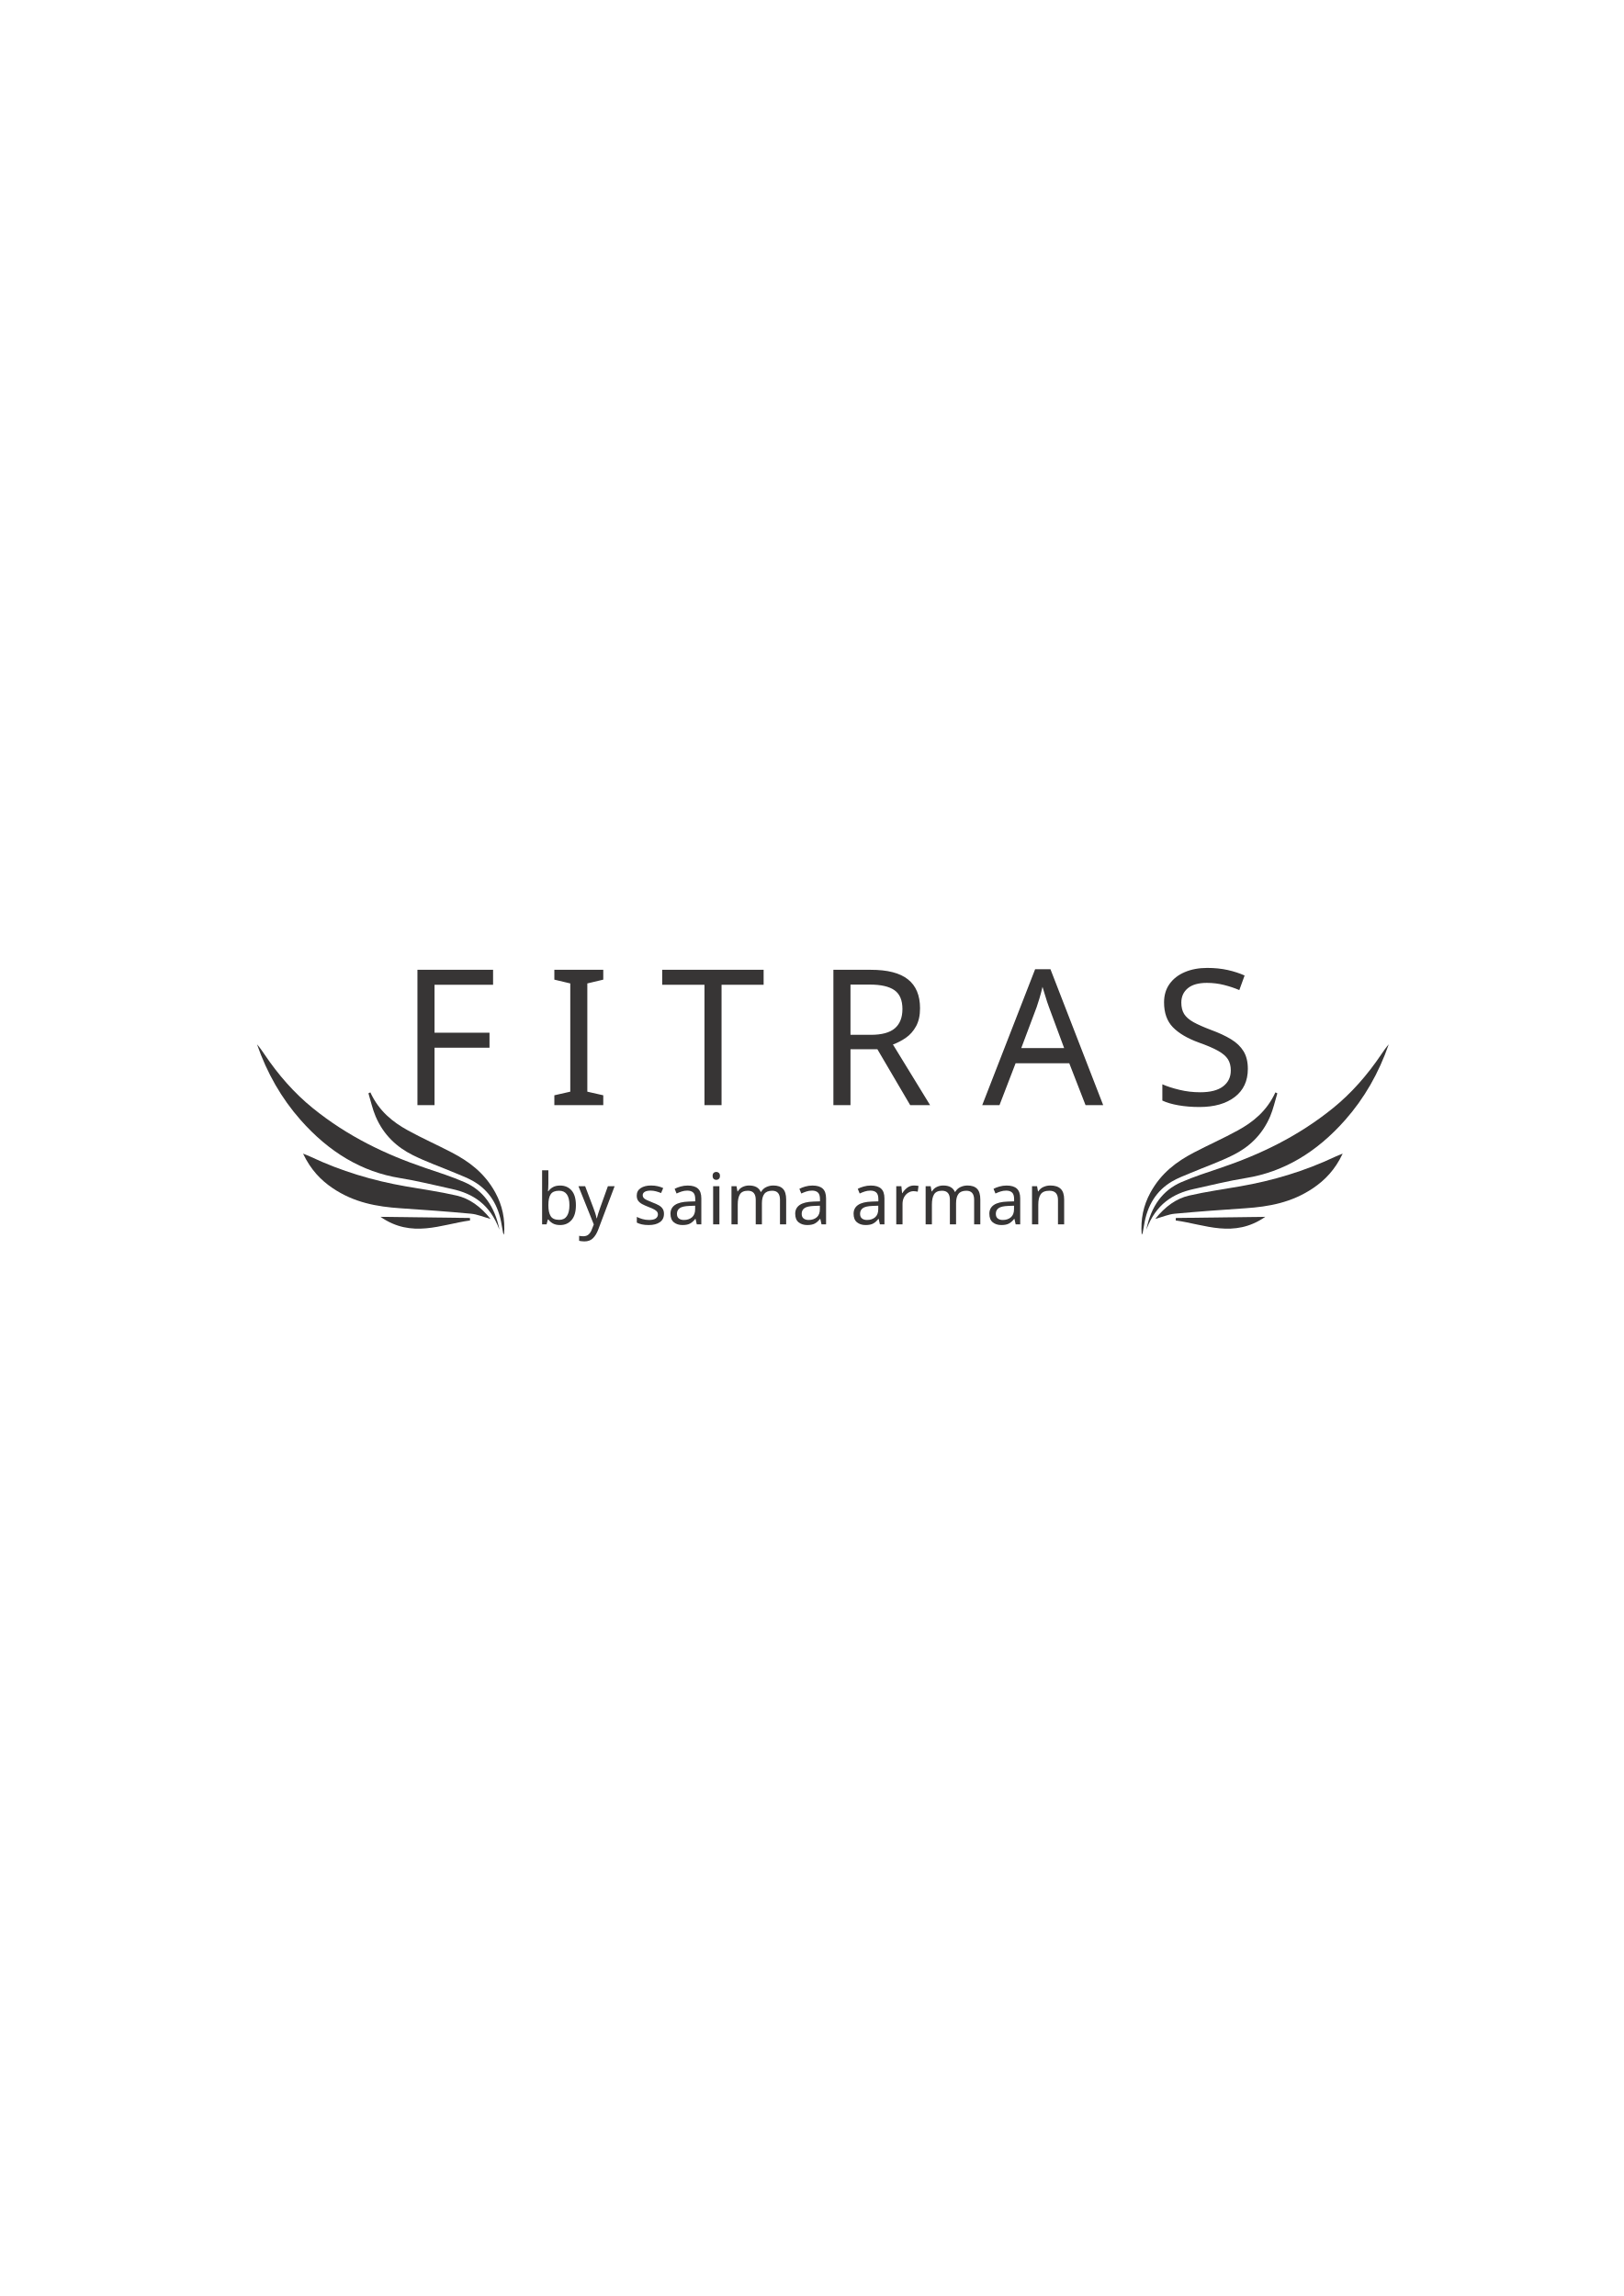
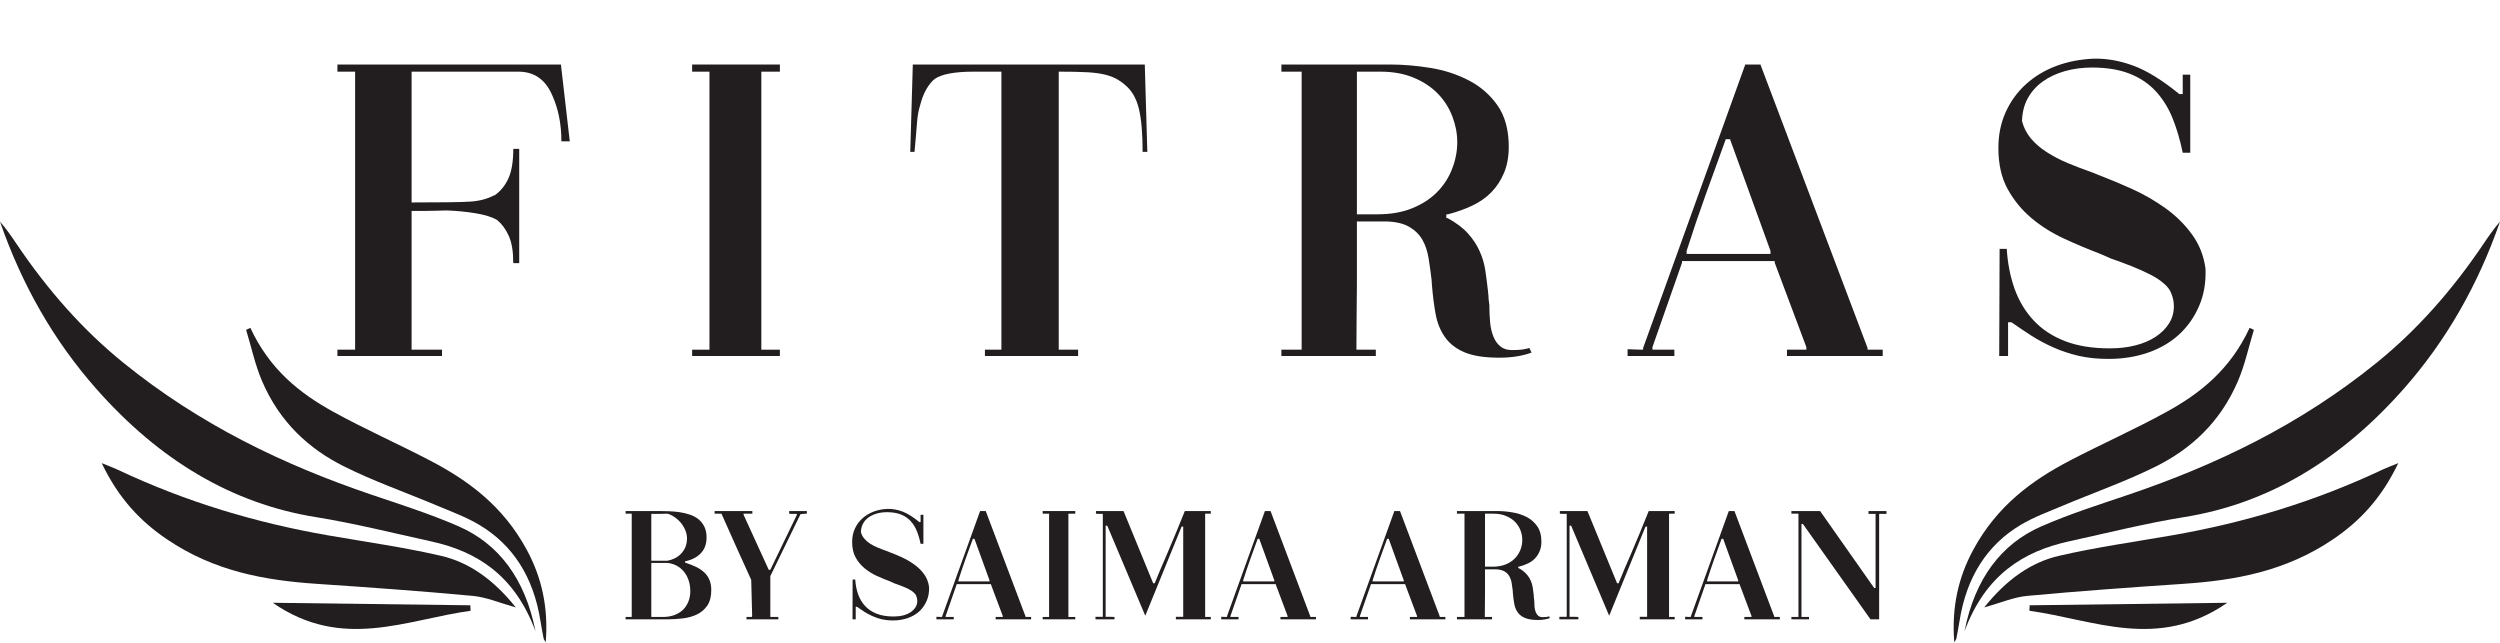
- <svg xmlns="http://www.w3.org/2000/svg" xml:space="preserve" width="793.701" height="1122.52">
+ <svg xmlns="http://www.w3.org/2000/svg" xmlns:xlink="http://www.w3.org/1999/xlink" width="414.91pt" height="106.6pt" viewBox="0 0 414.91 106.6" version="1.1">
  <defs>
-     <clipPath id="a" clipPathUnits="userSpaceOnUse">
-       <path d="M0 841.89h595.276V0H0Z" />
+     <g>
+       <symbol overflow="visible" id="glyph0-0">
+         <path style="stroke:none;" d="" />
+       </symbol>
+       <symbol overflow="visible" id="glyph0-1">
+         <path style="stroke:none;" d="M 42.484 -35.625 L 41.094 -35.625 C 41.094 -38.52 40.574 -41.086 39.547 -43.328 C 38.43 -45.898 36.566 -47.188 33.953 -47.188 L 16.234 -47.188 L 16.234 -25.484 L 16.594 -25.484 C 18.965 -25.484 20.926 -25.492 22.469 -25.516 C 24.008 -25.535 25.176 -25.57 25.969 -25.625 C 27.457 -25.715 28.785 -26.066 29.953 -26.672 L 30.031 -26.672 C 31.008 -27.367 31.766 -28.301 32.297 -29.469 C 32.836 -30.633 33.109 -32.27 33.109 -34.375 L 34.094 -34.375 L 34.094 -15.406 L 33.109 -15.406 C 33.109 -17.309 32.863 -18.812 32.375 -19.906 C 31.883 -21.008 31.242 -21.891 30.453 -22.547 C 29.609 -23.055 28.402 -23.438 26.844 -23.688 C 25.281 -23.945 23.68 -24.102 22.047 -24.156 C 21.484 -24.156 20.898 -24.137 20.297 -24.109 C 19.691 -24.086 19.117 -24.078 18.578 -24.078 C 18.047 -24.078 17.59 -24.078 17.219 -24.078 C 16.844 -24.078 16.633 -24.078 16.594 -24.078 L 16.234 -24.078 L 16.234 -1.047 L 21.281 -1.047 L 21.281 0 L 3.922 0 L 3.922 -1.047 L 6.859 -1.047 L 6.859 -47.188 L 3.922 -47.188 L 3.922 -48.375 L 41.016 -48.375 Z M 42.484 -35.625 " />
+       </symbol>
+       <symbol overflow="visible" id="glyph0-2">
+         <path style="stroke:none;" d="" />
+       </symbol>
+       <symbol overflow="visible" id="glyph0-3">
+         <path style="stroke:none;" d="M 3.922 -48.375 L 18.484 -48.375 L 18.484 -47.188 L 15.406 -47.188 L 15.406 -1.047 L 18.484 -1.047 L 18.484 0 L 3.922 0 L 3.922 -1.047 L 6.797 -1.047 L 6.797 -47.188 L 3.922 -47.188 Z M 3.922 -48.375 " />
+       </symbol>
+       <symbol overflow="visible" id="glyph0-4">
+         <path style="stroke:none;" d="M 12.812 -47.188 C 9.688 -47.188 7.539 -46.785 6.375 -45.984 C 5.906 -45.617 5.445 -45.059 5 -44.312 C 4.562 -43.562 4.199 -42.629 3.922 -41.516 C 3.68 -40.711 3.523 -39.855 3.453 -38.953 C 3.391 -38.047 3.309 -37.102 3.219 -36.125 L 3.016 -33.875 L 2.312 -33.875 L 2.734 -48.375 L 41.234 -48.375 L 41.656 -33.875 L 40.875 -33.875 C 40.875 -36.957 40.664 -39.348 40.25 -41.047 C 39.832 -42.754 39.086 -44.051 38.016 -44.938 C 37.492 -45.402 36.93 -45.789 36.328 -46.094 C 35.723 -46.395 35.008 -46.629 34.188 -46.797 C 33.375 -46.961 32.402 -47.066 31.281 -47.109 C 30.164 -47.16 28.836 -47.188 27.297 -47.188 L 26.953 -47.188 L 26.953 -1.047 L 30.172 -1.047 L 30.172 0 L 14.703 0 L 14.703 -1.047 L 17.438 -1.047 L 17.438 -47.188 Z M 12.812 -47.188 " />
+       </symbol>
+       <symbol overflow="visible" id="glyph0-5">
+         <path style="stroke:none;" d="M 45.438 -0.562 C 43.895 0 42.117 0.281 40.109 0.281 C 37.68 0.281 35.762 -0.008 34.359 -0.594 C 32.961 -1.176 31.879 -2.004 31.109 -3.078 C 30.336 -4.148 29.809 -5.422 29.531 -6.891 C 29.258 -8.355 29.051 -9.984 28.906 -11.766 C 28.906 -11.949 28.895 -12.113 28.875 -12.25 C 28.852 -12.383 28.844 -12.523 28.844 -12.672 C 28.695 -13.93 28.527 -15.129 28.344 -16.266 C 28.156 -17.41 27.816 -18.414 27.328 -19.281 C 26.836 -20.145 26.113 -20.859 25.156 -21.422 C 24.207 -21.98 22.934 -22.285 21.344 -22.328 L 16.453 -22.328 L 16.453 -11.766 C 16.453 -10.035 16.434 -8.316 16.406 -6.609 C 16.383 -4.91 16.375 -3.176 16.375 -1.406 L 16.375 -1.047 L 19.594 -1.047 L 19.594 0 L 3.922 0 L 3.922 -1.047 L 7.281 -1.047 L 7.281 -47.188 L 3.922 -47.188 L 3.922 -48.375 L 21.984 -48.375 C 24.129 -48.375 26.352 -48.184 28.656 -47.812 C 30.965 -47.438 33.094 -46.742 35.031 -45.734 C 36.965 -44.734 38.555 -43.348 39.797 -41.578 C 41.035 -39.805 41.656 -37.52 41.656 -34.719 C 41.656 -33.082 41.395 -31.645 40.875 -30.406 C 40.363 -29.176 39.664 -28.102 38.781 -27.188 C 37.895 -26.281 36.832 -25.535 35.594 -24.953 C 34.352 -24.367 33.008 -23.887 31.562 -23.516 L 31.297 -23.516 L 31.297 -22.891 L 31.5 -22.891 C 32.945 -22.098 34.078 -21.242 34.891 -20.328 C 35.711 -19.422 36.352 -18.449 36.812 -17.422 C 37.277 -16.398 37.598 -15.324 37.766 -14.203 C 37.93 -13.086 38.082 -11.918 38.219 -10.703 C 38.219 -10.566 38.227 -10.426 38.25 -10.281 C 38.281 -10.145 38.297 -9.98 38.297 -9.797 C 38.297 -9.473 38.316 -9.238 38.359 -9.094 C 38.359 -9 38.367 -8.895 38.391 -8.781 C 38.422 -8.664 38.438 -8.559 38.438 -8.469 C 38.438 -7.445 38.477 -6.477 38.562 -5.562 C 38.652 -4.656 38.844 -3.863 39.125 -3.188 C 39.402 -2.508 39.789 -1.973 40.281 -1.578 C 40.77 -1.18 41.41 -0.984 42.203 -0.984 C 42.949 -0.984 43.535 -1.016 43.953 -1.078 C 44.379 -1.148 44.754 -1.234 45.078 -1.328 Z M 19.875 -23.516 C 22.07 -23.516 24 -23.852 25.656 -24.531 C 27.309 -25.207 28.688 -26.102 29.781 -27.219 C 30.883 -28.34 31.711 -29.629 32.266 -31.078 C 32.824 -32.523 33.109 -33.992 33.109 -35.484 C 33.109 -36.93 32.836 -38.352 32.297 -39.75 C 31.766 -41.152 30.973 -42.406 29.922 -43.5 C 28.867 -44.602 27.535 -45.492 25.922 -46.172 C 24.316 -46.848 22.465 -47.188 20.375 -47.188 L 16.453 -47.188 L 16.453 -23.516 Z M 19.875 -23.516 " />
+       </symbol>
+       <symbol overflow="visible" id="glyph0-6">
+         <path style="stroke:none;" d="M 42 0 L 26.109 0 L 26.109 -1.047 L 29.328 -1.047 L 29.328 -1.469 L 24.078 -15.469 L 24.078 -15.75 L 8.688 -15.75 L 8.688 -15.469 L 3.781 -1.469 L 3.781 -1.047 L 7.422 -1.047 L 7.422 0 L -0.344 0 L -0.344 -1.125 L 1.891 -1.047 L 2.234 -1.047 L 2.234 -1.328 L 19.188 -48.375 L 21.703 -48.375 L 39.484 -1.328 L 39.484 -1.047 L 42 -1.047 Z M 23.375 -17.438 L 16.656 -35.984 L 15.953 -35.984 C 14.836 -32.898 13.715 -29.805 12.594 -26.703 C 11.477 -23.598 10.43 -20.508 9.453 -17.438 L 9.453 -16.938 L 23.375 -16.938 Z M 23.375 -17.438 " />
+       </symbol>
+       <symbol overflow="visible" id="glyph0-7">
+         <path style="stroke:none;" d="M 38.297 -14.484 C 38.387 -12.203 38.035 -10.137 37.234 -8.297 C 36.441 -6.453 35.332 -4.871 33.906 -3.562 C 32.488 -2.258 30.773 -1.258 28.766 -0.562 C 26.766 0.133 24.57 0.484 22.188 0.484 C 20.363 0.484 18.707 0.309 17.219 -0.031 C 15.727 -0.383 14.324 -0.852 13.016 -1.438 C 11.711 -2.02 10.496 -2.672 9.375 -3.391 C 8.258 -4.117 7.164 -4.852 6.094 -5.594 L 5.531 -5.594 L 5.531 0 L 4.062 0 L 4.125 -17.781 L 5.312 -17.781 C 5.457 -15.395 5.891 -13.184 6.609 -11.156 C 7.336 -9.133 8.391 -7.383 9.766 -5.906 C 11.137 -4.438 12.863 -3.293 14.938 -2.484 C 17.02 -1.672 19.508 -1.266 22.406 -1.266 C 23.934 -1.266 25.344 -1.426 26.625 -1.75 C 27.914 -2.07 29.039 -2.547 30 -3.172 C 30.957 -3.805 31.703 -4.547 32.234 -5.391 C 32.773 -6.23 33.047 -7.191 33.047 -8.266 C 33.047 -9.004 32.902 -9.703 32.625 -10.359 C 32.438 -10.918 32.035 -11.469 31.422 -12 C 30.816 -12.539 30.059 -13.039 29.156 -13.5 C 28.25 -13.965 27.23 -14.426 26.109 -14.875 C 24.992 -15.32 23.824 -15.754 22.609 -16.172 L 20.859 -16.938 C 18.898 -17.684 16.902 -18.523 14.875 -19.453 C 12.844 -20.387 11.02 -21.535 9.406 -22.891 C 7.801 -24.242 6.48 -25.852 5.453 -27.719 C 4.43 -29.582 3.922 -31.848 3.922 -34.516 C 3.922 -36.699 4.328 -38.691 5.141 -40.484 C 5.961 -42.285 7.082 -43.828 8.5 -45.109 C 9.926 -46.398 11.594 -47.406 13.5 -48.125 C 15.414 -48.84 17.492 -49.25 19.734 -49.344 C 21.93 -49.395 24.148 -48.996 26.391 -48.156 C 28.629 -47.32 31.148 -45.758 33.953 -43.469 L 34.516 -43.469 L 34.516 -46.688 L 35.766 -46.688 L 35.766 -33.734 L 34.516 -33.734 C 34.086 -35.836 33.523 -37.75 32.828 -39.469 C 32.129 -41.195 31.195 -42.691 30.031 -43.953 C 28.863 -45.211 27.414 -46.18 25.688 -46.859 C 23.957 -47.535 21.879 -47.875 19.453 -47.875 C 17.867 -47.875 16.371 -47.676 14.969 -47.281 C 13.57 -46.883 12.348 -46.309 11.297 -45.562 C 10.254 -44.82 9.426 -43.898 8.812 -42.797 C 8.207 -41.703 7.883 -40.43 7.844 -38.984 C 8.121 -37.91 8.613 -36.949 9.312 -36.109 C 10.008 -35.273 10.883 -34.52 11.938 -33.844 C 12.988 -33.164 14.156 -32.555 15.438 -32.016 C 16.715 -31.484 18.082 -30.961 19.531 -30.453 L 20.578 -30.031 C 22.305 -29.375 24.148 -28.602 26.109 -27.719 C 28.066 -26.832 29.91 -25.77 31.641 -24.531 C 33.367 -23.301 34.836 -21.852 36.047 -20.188 C 37.262 -18.531 38.016 -16.629 38.297 -14.484 Z M 38.297 -14.484 " />
+       </symbol>
+       <symbol overflow="visible" id="glyph1-0">
+         <path style="stroke:none;" d="" />
+       </symbol>
+       <symbol overflow="visible" id="glyph1-1">
+         <path style="stroke:none;" d="M 11.406 -9.391 L 11.484 -9.391 C 12.074 -9.191 12.633 -8.973 13.156 -8.734 C 13.676 -8.492 14.129 -8.195 14.516 -7.844 C 14.91 -7.5 15.211 -7.082 15.422 -6.594 C 15.637 -6.113 15.75 -5.535 15.75 -4.859 C 15.75 -3.785 15.527 -2.926 15.094 -2.281 C 14.656 -1.645 14.082 -1.152 13.375 -0.812 C 12.676 -0.477 11.898 -0.258 11.047 -0.156 C 10.203 -0.051 9.367 0 8.547 0 L 1.531 0 L 1.531 -0.391 L 2.547 -0.391 L 2.547 -17.531 L 1.531 -17.531 L 1.531 -17.969 L 7.094 -17.969 C 7.602 -17.969 8.148 -17.957 8.734 -17.938 C 9.324 -17.914 9.914 -17.863 10.5 -17.781 C 11.09 -17.695 11.656 -17.559 12.188 -17.375 C 12.727 -17.195 13.203 -16.945 13.609 -16.625 C 14.012 -16.301 14.344 -15.887 14.594 -15.391 C 14.84 -14.898 14.969 -14.301 14.969 -13.594 C 14.969 -12.52 14.66 -11.652 14.047 -11 C 13.43 -10.344 12.586 -9.887 11.516 -9.641 L 11.406 -9.641 Z M 8.453 -9.719 C 8.848 -9.789 9.238 -9.914 9.625 -10.094 C 10.02 -10.277 10.375 -10.531 10.688 -10.844 C 10.996 -11.152 11.25 -11.523 11.438 -11.953 C 11.621 -12.387 11.719 -12.895 11.719 -13.469 C 11.719 -13.902 11.621 -14.348 11.438 -14.797 C 11.25 -15.242 10.996 -15.656 10.688 -16.031 C 10.375 -16.402 10.02 -16.723 9.625 -16.984 C 9.238 -17.254 8.848 -17.438 8.453 -17.531 L 8.422 -17.531 C 8.234 -17.531 8.02 -17.523 7.781 -17.516 C 7.551 -17.504 7.316 -17.5 7.078 -17.5 L 5.797 -17.5 L 5.797 -9.719 Z M 7.703 -0.391 C 8.367 -0.391 8.977 -0.484 9.531 -0.672 C 10.09 -0.867 10.578 -1.148 10.984 -1.516 C 11.387 -1.887 11.703 -2.344 11.922 -2.875 C 12.148 -3.402 12.266 -4.008 12.266 -4.688 C 12.266 -5.426 12.148 -6.082 11.922 -6.656 C 11.703 -7.227 11.41 -7.707 11.047 -8.094 C 10.68 -8.488 10.27 -8.789 9.812 -9 C 9.352 -9.207 8.887 -9.328 8.422 -9.359 L 5.797 -9.359 L 5.797 -0.391 Z M 7.703 -0.391 " />
+       </symbol>
+       <symbol overflow="visible" id="glyph1-2">
+         <path style="stroke:none;" d="M 10.609 0 L 5.328 0 L 5.328 -0.391 L 6.188 -0.391 L 6.266 -0.516 L 6.109 -6.547 C 5.305 -8.336 4.477 -10.164 3.625 -12.031 C 2.781 -13.902 1.961 -15.738 1.172 -17.531 L 0.031 -17.531 L 0.031 -17.969 L 6.297 -17.969 L 6.297 -17.531 L 4.844 -17.531 L 4.844 -17.344 L 9.016 -8.219 L 9.281 -8.219 L 13.672 -17.312 L 13.672 -17.5 L 13.234 -17.5 C 13.109 -17.5 12.992 -17.5 12.891 -17.5 C 12.785 -17.5 12.621 -17.508 12.406 -17.531 L 12.406 -17.969 L 15.344 -17.969 L 15.344 -17.547 L 14.406 -17.469 L 14.297 -17.469 L 9.312 -7.234 L 9.281 -7.234 L 9.281 -0.391 L 10.609 -0.391 Z M 10.609 0 " />
+       </symbol>
+       <symbol overflow="visible" id="glyph1-3">
+         <path style="stroke:none;" d="" />
+       </symbol>
+       <symbol overflow="visible" id="glyph1-4">
+         <path style="stroke:none;" d="M 14.297 -5.375 C 14.336 -4.531 14.207 -3.762 13.906 -3.078 C 13.613 -2.391 13.199 -1.801 12.672 -1.312 C 12.141 -0.832 11.496 -0.461 10.75 -0.203 C 10.008 0.055 9.195 0.188 8.312 0.188 C 7.645 0.188 7.027 0.121 6.469 0 C 5.914 -0.133 5.395 -0.312 4.906 -0.531 C 4.426 -0.746 3.977 -0.988 3.562 -1.25 C 3.145 -1.52 2.738 -1.797 2.344 -2.078 L 2.125 -2.078 L 2.125 0 L 1.594 0 L 1.609 -6.609 L 2.047 -6.609 C 2.098 -5.723 2.258 -4.898 2.531 -4.141 C 2.801 -3.391 3.191 -2.738 3.703 -2.188 C 4.211 -1.645 4.852 -1.223 5.625 -0.922 C 6.395 -0.617 7.316 -0.469 8.391 -0.469 C 8.961 -0.469 9.488 -0.523 9.969 -0.641 C 10.445 -0.762 10.863 -0.941 11.219 -1.172 C 11.57 -1.41 11.848 -1.688 12.047 -2 C 12.242 -2.309 12.344 -2.664 12.344 -3.062 C 12.344 -3.34 12.289 -3.602 12.188 -3.844 C 12.125 -4.051 11.977 -4.254 11.75 -4.453 C 11.52 -4.66 11.238 -4.848 10.906 -5.016 C 10.57 -5.191 10.195 -5.359 9.781 -5.516 C 9.363 -5.68 8.926 -5.844 8.469 -6 L 7.828 -6.297 C 7.098 -6.566 6.352 -6.875 5.594 -7.219 C 4.844 -7.57 4.164 -8 3.562 -8.5 C 2.969 -8.996 2.477 -9.598 2.094 -10.297 C 1.719 -10.992 1.531 -11.832 1.531 -12.812 C 1.531 -13.633 1.68 -14.379 1.984 -15.047 C 2.285 -15.711 2.703 -16.281 3.234 -16.75 C 3.762 -17.227 4.383 -17.602 5.094 -17.875 C 5.801 -18.145 6.57 -18.297 7.406 -18.328 C 8.215 -18.348 9.039 -18.199 9.875 -17.891 C 10.707 -17.578 11.645 -16.992 12.688 -16.141 L 12.891 -16.141 L 12.891 -17.344 L 13.359 -17.344 L 13.359 -12.531 L 12.891 -12.531 C 12.734 -13.309 12.523 -14.02 12.266 -14.656 C 12.004 -15.301 11.652 -15.859 11.219 -16.328 C 10.789 -16.793 10.254 -17.156 9.609 -17.406 C 8.973 -17.652 8.207 -17.781 7.312 -17.781 C 6.719 -17.781 6.16 -17.707 5.641 -17.562 C 5.117 -17.414 4.66 -17.199 4.266 -16.922 C 3.879 -16.648 3.57 -16.305 3.344 -15.891 C 3.125 -15.484 3.004 -15.012 2.984 -14.484 C 3.086 -14.086 3.27 -13.73 3.531 -13.422 C 3.789 -13.109 4.113 -12.82 4.5 -12.562 C 4.895 -12.312 5.332 -12.086 5.812 -11.891 C 6.289 -11.691 6.797 -11.496 7.328 -11.312 L 7.719 -11.156 C 8.363 -10.914 9.051 -10.629 9.781 -10.297 C 10.508 -9.961 11.191 -9.566 11.828 -9.109 C 12.473 -8.648 13.02 -8.113 13.469 -7.5 C 13.914 -6.883 14.191 -6.176 14.297 -5.375 Z M 14.297 -5.375 " />
+       </symbol>
+       <symbol overflow="visible" id="glyph1-5">
+         <path style="stroke:none;" d="M 15.594 0 L 9.703 0 L 9.703 -0.391 L 10.891 -0.391 L 10.891 -0.547 L 8.938 -5.75 L 8.938 -5.844 L 3.219 -5.844 L 3.219 -5.75 L 1.406 -0.547 L 1.406 -0.391 L 2.75 -0.391 L 2.75 0 L -0.125 0 L -0.125 -0.422 L 0.703 -0.391 L 0.828 -0.391 L 0.828 -0.5 L 7.125 -17.969 L 8.062 -17.969 L 14.656 -0.5 L 14.656 -0.391 L 15.594 -0.391 Z M 8.688 -6.469 L 6.188 -13.359 L 5.922 -13.359 C 5.504 -12.211 5.086 -11.059 4.672 -9.906 C 4.266 -8.758 3.879 -7.613 3.516 -6.469 L 3.516 -6.297 L 8.688 -6.297 Z M 8.688 -6.469 " />
+       </symbol>
+       <symbol overflow="visible" id="glyph1-6">
+         <path style="stroke:none;" d="M 1.531 -17.969 L 6.938 -17.969 L 6.938 -17.531 L 5.797 -17.531 L 5.797 -0.391 L 6.938 -0.391 L 6.938 0 L 1.531 0 L 1.531 -0.391 L 2.594 -0.391 L 2.594 -17.531 L 1.531 -17.531 Z M 1.531 -17.969 " />
+       </symbol>
+       <symbol overflow="visible" id="glyph1-7">
+         <path style="stroke:none;" d="M 20.672 -17.531 L 19.734 -17.531 L 19.734 -0.391 L 20.672 -0.391 L 20.672 0 L 14.875 0 L 14.875 -0.422 L 16.094 -0.422 L 16.094 -15.391 L 15.828 -15.391 L 9.797 -0.594 L 3.484 -15.547 L 3.219 -15.547 L 3.219 -0.422 L 4.031 -0.422 C 4.164 -0.422 4.27 -0.414 4.344 -0.406 C 4.426 -0.395 4.539 -0.391 4.688 -0.391 L 4.688 0 L 1.531 0 L 1.531 -0.422 L 2.75 -0.422 L 2.75 -17.5 L 2.078 -17.5 C 1.992 -17.5 1.918 -17.504 1.859 -17.516 C 1.797 -17.523 1.711 -17.531 1.609 -17.531 L 1.609 -17.969 L 6.188 -17.969 L 11.109 -5.984 L 11.359 -5.984 C 11.668 -6.762 11.988 -7.535 12.312 -8.297 C 12.645 -9.055 12.977 -9.828 13.312 -10.609 C 13.832 -11.836 14.348 -13.062 14.859 -14.281 C 15.367 -15.508 15.867 -16.738 16.359 -17.969 L 20.672 -17.969 Z M 20.672 -17.531 " />
+       </symbol>
+       <symbol overflow="visible" id="glyph1-8">
+         <path style="stroke:none;" d="M 16.953 -0.203 C 16.379 0.004 15.715 0.109 14.969 0.109 C 14.07 0.109 13.363 0 12.844 -0.219 C 12.32 -0.434 11.914 -0.742 11.625 -1.141 C 11.344 -1.535 11.148 -2.004 11.047 -2.547 C 10.941 -3.098 10.863 -3.707 10.812 -4.375 C 10.812 -4.434 10.805 -4.492 10.797 -4.547 C 10.797 -4.598 10.797 -4.648 10.797 -4.703 C 10.742 -5.168 10.68 -5.617 10.609 -6.047 C 10.535 -6.473 10.402 -6.844 10.219 -7.156 C 10.039 -7.477 9.773 -7.742 9.422 -7.953 C 9.066 -8.16 8.598 -8.273 8.016 -8.297 L 6.188 -8.297 L 6.188 -4.375 C 6.188 -3.727 6.18 -3.086 6.172 -2.453 C 6.16 -1.828 6.156 -1.18 6.156 -0.516 L 6.156 -0.391 L 7.359 -0.391 L 7.359 0 L 1.531 0 L 1.531 -0.391 L 2.781 -0.391 L 2.781 -17.531 L 1.531 -17.531 L 1.531 -17.969 L 8.234 -17.969 C 9.035 -17.969 9.863 -17.895 10.719 -17.75 C 11.582 -17.613 12.375 -17.355 13.094 -16.984 C 13.809 -16.617 14.398 -16.102 14.859 -15.438 C 15.316 -14.781 15.547 -13.93 15.547 -12.891 C 15.547 -12.285 15.445 -11.754 15.25 -11.297 C 15.062 -10.836 14.801 -10.434 14.469 -10.094 C 14.145 -9.758 13.754 -9.48 13.297 -9.266 C 12.836 -9.047 12.336 -8.867 11.797 -8.734 L 11.703 -8.734 L 11.703 -8.5 L 11.781 -8.5 C 12.309 -8.207 12.727 -7.887 13.031 -7.547 C 13.34 -7.211 13.582 -6.852 13.75 -6.469 C 13.926 -6.094 14.047 -5.695 14.109 -5.281 C 14.168 -4.863 14.227 -4.43 14.281 -3.984 C 14.281 -3.93 14.281 -3.879 14.281 -3.828 C 14.289 -3.773 14.297 -3.711 14.297 -3.641 C 14.297 -3.516 14.305 -3.426 14.328 -3.375 C 14.328 -3.344 14.332 -3.305 14.344 -3.266 C 14.352 -3.223 14.359 -3.18 14.359 -3.141 C 14.359 -2.766 14.375 -2.402 14.406 -2.062 C 14.434 -1.727 14.504 -1.434 14.609 -1.188 C 14.711 -0.938 14.852 -0.73 15.031 -0.578 C 15.215 -0.43 15.457 -0.359 15.75 -0.359 C 16.027 -0.359 16.25 -0.367 16.406 -0.391 C 16.559 -0.418 16.703 -0.457 16.828 -0.5 Z M 7.469 -8.734 C 8.277 -8.734 8.992 -8.859 9.609 -9.109 C 10.223 -9.355 10.734 -9.691 11.141 -10.109 C 11.543 -10.523 11.852 -11 12.062 -11.531 C 12.27 -12.07 12.375 -12.625 12.375 -13.188 C 12.375 -13.715 12.273 -14.242 12.078 -14.766 C 11.879 -15.285 11.582 -15.75 11.188 -16.156 C 10.801 -16.559 10.305 -16.891 9.703 -17.141 C 9.109 -17.398 8.418 -17.531 7.641 -17.531 L 6.188 -17.531 L 6.188 -8.734 Z M 7.469 -8.734 " />
+       </symbol>
+       <symbol overflow="visible" id="glyph1-9">
+         <path style="stroke:none;" d="M 14.656 0 L 3.438 -15.828 L 3.203 -15.828 L 3.203 -0.391 L 4.453 -0.391 L 4.453 0 L 1.531 0 L 1.531 -0.391 L 2.703 -0.391 L 2.703 -17.531 L 1.531 -17.531 L 1.531 -17.969 L 6.297 -17.969 L 15.266 -5.203 L 15.5 -5.203 L 15.5 -17.5 L 14.328 -17.5 L 14.328 -17.969 L 17.312 -17.969 L 17.312 -17.5 L 16.094 -17.5 L 16.094 0 Z M 14.656 0 " />
+       </symbol>
+     </g>
+     <clipPath id="clip1">
+       <path d="M 326 36 L 414.91 36 L 414.91 105 L 326 105 Z M 326 36 " />
    </clipPath>
-     <clipPath id="b" clipPathUnits="userSpaceOnUse">
-       <path d="M0 841.89h595.276V0H0Z" />
+     <clipPath id="clip2">
+       <path d="M 324 54 L 375 54 L 375 106.602 L 324 106.602 Z M 324 54 " />
+     </clipPath>
+     <clipPath id="clip3">
+       <path d="M 40 54 L 91 54 L 91 106.602 L 40 106.602 Z M 40 54 " />
    </clipPath>
  </defs>
-   <g clip-path="url(#a)" transform="matrix(1.333333 0 0 -1.333333 0 1122.52)">
-     <path d="M0 0c1.725 8.772 6.137 14.513 12.723 17.401 4.778 2.095 9.688 3.64 14.562 5.295 14.433 4.902 28.345 11.517 41.177 21.925 6.714 5.444 12.551 12.071 17.701 19.722.853 1.266 1.723 2.513 2.711 3.647-3.68-10.624-9.002-19.826-15.901-27.662-10.559-11.994-22.674-19.151-36.487-21.374-6.409-1.031-12.792-2.633-19.181-4.037C9.829 13.275 3.48 9.401 0 0" style="fill:#373535;fill-opacity:1;fill-rule:nonzero;stroke:none" transform="translate(420.2646 390.974)" />
-     <path d="M0 0c-2.823-5.928-6.493-9.703-10.801-12.625-7.906-5.362-16.327-6.833-24.892-7.41-8.637-.582-17.276-1.197-25.912-2.002-2.246-.209-4.488-1.184-7.121-1.914 3.712 4.656 7.812 7.505 12.406 8.565 6.217 1.435 12.489 2.309 18.738 3.397C-25.713-9.926-14.05-6.473-2.665-1.098-1.946-.759-1.209-.495 0 0" style="fill:#373535;fill-opacity:1;fill-rule:nonzero;stroke:none" transform="translate(492.2568 418.8832)" />
-     <path d="M0 0c-.859-2.823-1.49-5.785-2.624-8.442-2.982-6.996-7.917-11.354-13.555-14.179-5.073-2.542-10.342-4.361-15.513-6.545-2.357-.995-4.769-1.864-7.017-3.203-5.48-3.265-9.003-8.561-10.158-16.056-.148-.951-.341-1.895-.521-2.841-.015-.086-.088-.159-.335-.585-.464 5.736.649 10.757 3.165 15.39 3.968 7.306 9.751 11.493 15.988 14.752 5.351 2.796 10.817 5.204 16.127 8.129C-8.937-10.547-3.888-6.562-.703.345-.469.23-.234.115 0 0" style="fill:#373535;fill-opacity:1;fill-rule:nonzero;stroke:none" transform="translate(468.292 440.9974)" />
-     <path d="M0 0c-11.522-7.987-22.116-2.806-32.836-1.328.013.304.024.607.036.911C-22.02-.279-11.239-.143 0 0" style="fill:#373535;fill-opacity:1;fill-rule:nonzero;stroke:none" transform="translate(463.875 395.7054)" />
-   </g>
-   <text style="font-variant:normal;font-weight:400;font-stretch:normal;font-size:69.506px;font-family:Love;-inkscape-font-specification:Love-Regular;writing-mode:lr-tb;fill:#373535;fill-opacity:1;fill-rule:nonzero;stroke:none" transform="translate(195.0729 540.3019) scale(1.333333)">
-     <tspan x="0 44.206 58.871 82.017 96.683 142.001 156.666 203.722 218.388 260.995 275.66 317.155" y="0">F I T R A S </tspan>
-   </text>
-   <text style="font-variant:normal;font-weight:400;font-stretch:normal;font-size:26.072px;font-family:Love;-inkscape-font-specification:Love-Regular;writing-mode:lr-tb;fill:#373535;fill-opacity:1;fill-rule:nonzero;stroke:none" transform="translate(262.0339 598.5728) scale(1.333333)">
-     <tspan x="0 16.269 32.095 37.596 53.239 69.221 77.981 100.507 116.489 121.99 137.972 154.971 177.498 193.48" y="0">by saima arman</tspan>
-   </text>
-   <g clip-path="url(#b)" transform="matrix(1.333333 0 0 -1.333333 0 1122.52)">
-     <path d="M0 0c-1.725 8.772-6.137 14.513-12.724 17.401-4.778 2.095-9.688 3.64-14.561 5.295-14.433 4.902-28.345 11.517-41.178 21.925-6.713 5.444-12.55 12.071-17.7 19.722-.853 1.266-1.723 2.513-2.712 3.647 3.68-10.624 9.002-19.826 15.901-27.662 10.56-11.994 22.675-19.151 36.488-21.374 6.408-1.031 12.792-2.633 19.181-4.037C-9.83 13.275-3.481 9.401 0 0" style="fill:#373535;fill-opacity:1;fill-rule:nonzero;stroke:none" transform="translate(183.1025 390.974)" />
-     <path d="M0 0c2.823-5.928 6.493-9.703 10.801-12.625 7.906-5.362 16.327-6.833 24.891-7.41 8.638-.582 17.276-1.197 25.913-2.002 2.246-.209 4.488-1.184 7.121-1.914-3.712 4.656-7.812 7.505-12.406 8.565-6.218 1.435-12.489 2.309-18.739 3.397C25.713-9.926 14.049-6.473 2.665-1.098 1.946-.759 1.208-.495 0 0" style="fill:#373535;fill-opacity:1;fill-rule:nonzero;stroke:none" transform="translate(111.1104 418.8832)" />
-     <path d="M0 0c.86-2.823 1.491-5.785 2.624-8.442 2.982-6.996 7.918-11.354 13.555-14.179 5.073-2.542 10.342-4.361 15.513-6.545 2.357-.995 4.769-1.864 7.017-3.203 5.48-3.265 9.003-8.561 10.159-16.056.146-.951.34-1.895.519-2.841.016-.086.088-.159.336-.585.464 5.736-.648 10.757-3.165 15.39-3.968 7.306-9.751 11.493-15.988 14.752-5.351 2.796-10.817 5.204-16.127 8.129C8.937-10.547 3.888-6.562.703.345.469.23.234.115 0 0" style="fill:#373535;fill-opacity:1;fill-rule:nonzero;stroke:none" transform="translate(135.0747 440.9974)" />
-     <path d="M0 0c11.523-7.987 22.116-2.806 32.835-1.328-.011.304-.023.607-.035.911C22.02-.279 11.239-.143 0 0" style="fill:#373535;fill-opacity:1;fill-rule:nonzero;stroke:none" transform="translate(139.4917 395.7054)" />
+   <g id="surface1">
+     <g clip-path="url(#clip1)" clip-rule="nonzero">
+       <path style=" stroke:none;fill-rule:nonzero;fill:rgb(13.3%,11.8%,12.199%);fill-opacity:1;" d="M 326.035 104.773 C 327.762 96 332.172 90.258 338.758 87.371 C 343.539 85.277 348.445 83.73 353.32 82.078 C 367.754 77.172 381.664 70.559 394.496 60.152 C 401.215 54.707 407.051 48.082 412.199 40.43 C 413.051 39.164 413.922 37.914 414.91 36.781 C 411.23 47.406 405.906 56.609 399.008 64.445 C 388.449 76.438 376.336 83.594 362.523 85.816 C 356.113 86.848 349.73 88.453 343.34 89.855 C 335.863 91.496 329.516 95.371 326.035 104.773 " />
+     </g>
+     <path style=" stroke:none;fill-rule:nonzero;fill:rgb(13.3%,11.8%,12.199%);fill-opacity:1;" d="M 398.027 76.863 C 395.203 82.789 391.535 86.566 387.227 89.488 C 379.32 94.848 370.902 96.32 362.336 96.898 C 353.699 97.48 345.059 98.094 336.422 98.898 C 334.18 99.109 331.938 100.082 329.305 100.812 C 333.016 96.156 337.113 93.309 341.711 92.25 C 347.926 90.812 354.199 89.941 360.445 88.852 C 372.316 86.789 383.98 83.336 395.363 77.961 C 396.082 77.621 396.82 77.359 398.027 76.863 " />
+     <g clip-path="url(#clip2)" clip-rule="nonzero">
+       <path style=" stroke:none;fill-rule:nonzero;fill:rgb(13.3%,11.8%,12.199%);fill-opacity:1;" d="M 374.062 54.75 C 373.203 57.57 372.574 60.535 371.441 63.191 C 368.457 70.188 363.523 74.543 357.887 77.371 C 352.812 79.91 347.543 81.73 342.371 83.914 C 340.016 84.91 337.602 85.777 335.355 87.117 C 329.875 90.383 326.352 95.68 325.195 103.172 C 325.051 104.125 324.855 105.07 324.676 106.016 C 324.66 106.102 324.59 106.172 324.34 106.602 C 323.879 100.863 324.988 95.844 327.508 91.211 C 331.473 83.902 337.258 79.715 343.492 76.457 C 348.844 73.66 354.312 71.254 359.621 68.328 C 365.129 65.297 370.176 61.309 373.359 54.402 C 373.594 54.52 373.828 54.633 374.062 54.75 " />
+     </g>
+     <path style=" stroke:none;fill-rule:nonzero;fill:rgb(13.3%,11.8%,12.199%);fill-opacity:1;" d="M 369.648 100.039 C 358.125 108.027 347.531 102.848 336.812 101.367 C 336.824 101.062 336.836 100.762 336.848 100.457 C 347.629 100.32 358.406 100.184 369.648 100.039 " />
+     <g style="fill:rgb(13.3%,11.8%,12.199%);fill-opacity:1;">
+       <use xlink:href="#glyph0-1" x="52.077" y="59.082" />
+       <use xlink:href="#glyph0-2" x="96.282" y="59.082" />
+       <use xlink:href="#glyph0-3" x="110.948" y="59.082" />
+       <use xlink:href="#glyph0-2" x="134.094" y="59.082" />
+       <use xlink:href="#glyph0-4" x="148.759" y="59.082" />
+       <use xlink:href="#glyph0-2" x="194.077" y="59.082" />
+       <use xlink:href="#glyph0-5" x="208.743" y="59.082" />
+       <use xlink:href="#glyph0-2" x="255.798" y="59.082" />
+       <use xlink:href="#glyph0-6" x="270.464" y="59.082" />
+       <use xlink:href="#glyph0-2" x="313.071" y="59.082" />
+       <use xlink:href="#glyph0-7" x="327.737" y="59.082" />
+       <use xlink:href="#glyph0-2" x="369.232" y="59.082" />
+     </g>
+     <g style="fill:rgb(13.3%,11.8%,12.199%);fill-opacity:1;">
+       <use xlink:href="#glyph1-1" x="102.297" y="102.785" />
+     </g>
+     <g style="fill:rgb(13.3%,11.8%,12.199%);fill-opacity:1;">
+       <use xlink:href="#glyph1-2" x="118.566" y="102.785" />
+       <use xlink:href="#glyph1-3" x="134.392" y="102.785" />
+       <use xlink:href="#glyph1-4" x="139.893" y="102.785" />
+       <use xlink:href="#glyph1-5" x="155.536" y="102.785" />
+       <use xlink:href="#glyph1-6" x="171.518" y="102.785" />
+       <use xlink:href="#glyph1-7" x="180.278" y="102.785" />
+       <use xlink:href="#glyph1-5" x="202.804" y="102.785" />
+       <use xlink:href="#glyph1-3" x="218.786" y="102.785" />
+       <use xlink:href="#glyph1-5" x="224.288" y="102.785" />
+       <use xlink:href="#glyph1-8" x="240.27" y="102.785" />
+     </g>
+     <g style="fill:rgb(13.3%,11.8%,12.199%);fill-opacity:1;">
+       <use xlink:href="#glyph1-7" x="257.268" y="102.785" />
+       <use xlink:href="#glyph1-5" x="279.795" y="102.785" />
+       <use xlink:href="#glyph1-9" x="295.777" y="102.785" />
+     </g>
+     <path style=" stroke:none;fill-rule:nonzero;fill:rgb(13.3%,11.8%,12.199%);fill-opacity:1;" d="M 88.875 104.773 C 87.148 96 82.738 90.258 76.152 87.371 C 71.371 85.277 66.461 83.73 61.59 82.078 C 47.156 77.172 33.242 70.559 20.41 60.152 C 13.699 54.707 7.863 48.082 2.711 40.43 C 1.859 39.164 0.988 37.914 0 36.781 C 3.68 47.406 9 56.609 15.902 64.445 C 26.461 76.438 38.574 83.594 52.387 85.816 C 58.797 86.848 65.18 88.453 71.57 89.855 C 79.043 91.496 85.395 95.371 88.875 104.773 " />
+     <path style=" stroke:none;fill-rule:nonzero;fill:rgb(13.3%,11.8%,12.199%);fill-opacity:1;" d="M 16.883 76.863 C 19.707 82.789 23.375 86.566 27.684 89.488 C 35.59 94.848 44.012 96.32 52.574 96.898 C 61.211 97.48 69.852 98.094 78.488 98.898 C 80.734 99.109 82.977 100.082 85.609 100.812 C 81.895 96.156 77.797 93.309 73.203 92.25 C 66.984 90.812 60.715 89.941 54.465 88.852 C 42.594 86.789 30.93 83.336 19.547 77.961 C 18.828 77.621 18.09 77.359 16.883 76.863 " />
+     <g clip-path="url(#clip3)" clip-rule="nonzero">
+       <path style=" stroke:none;fill-rule:nonzero;fill:rgb(13.3%,11.8%,12.199%);fill-opacity:1;" d="M 40.848 54.75 C 41.707 57.57 42.336 60.535 43.469 63.191 C 46.453 70.188 51.391 74.543 57.027 77.371 C 62.098 79.91 67.367 81.73 72.539 83.914 C 74.895 84.91 77.309 85.777 79.555 87.117 C 85.035 90.383 88.559 95.68 89.715 103.172 C 89.859 104.125 90.055 105.07 90.234 106.016 C 90.25 106.102 90.32 106.172 90.57 106.602 C 91.035 100.863 89.922 95.844 87.406 91.211 C 83.438 83.902 77.652 79.715 71.418 76.457 C 66.066 73.66 60.598 71.254 55.289 68.328 C 49.785 65.297 44.734 61.309 41.551 54.402 C 41.316 54.52 41.082 54.633 40.848 54.75 " />
+     </g>
+     <path style=" stroke:none;fill-rule:nonzero;fill:rgb(13.3%,11.8%,12.199%);fill-opacity:1;" d="M 45.266 100.039 C 56.785 108.027 67.379 102.848 78.098 101.367 C 78.086 101.062 78.074 100.762 78.062 100.457 C 67.285 100.32 56.504 100.184 45.266 100.039 " />
  </g>
</svg>
